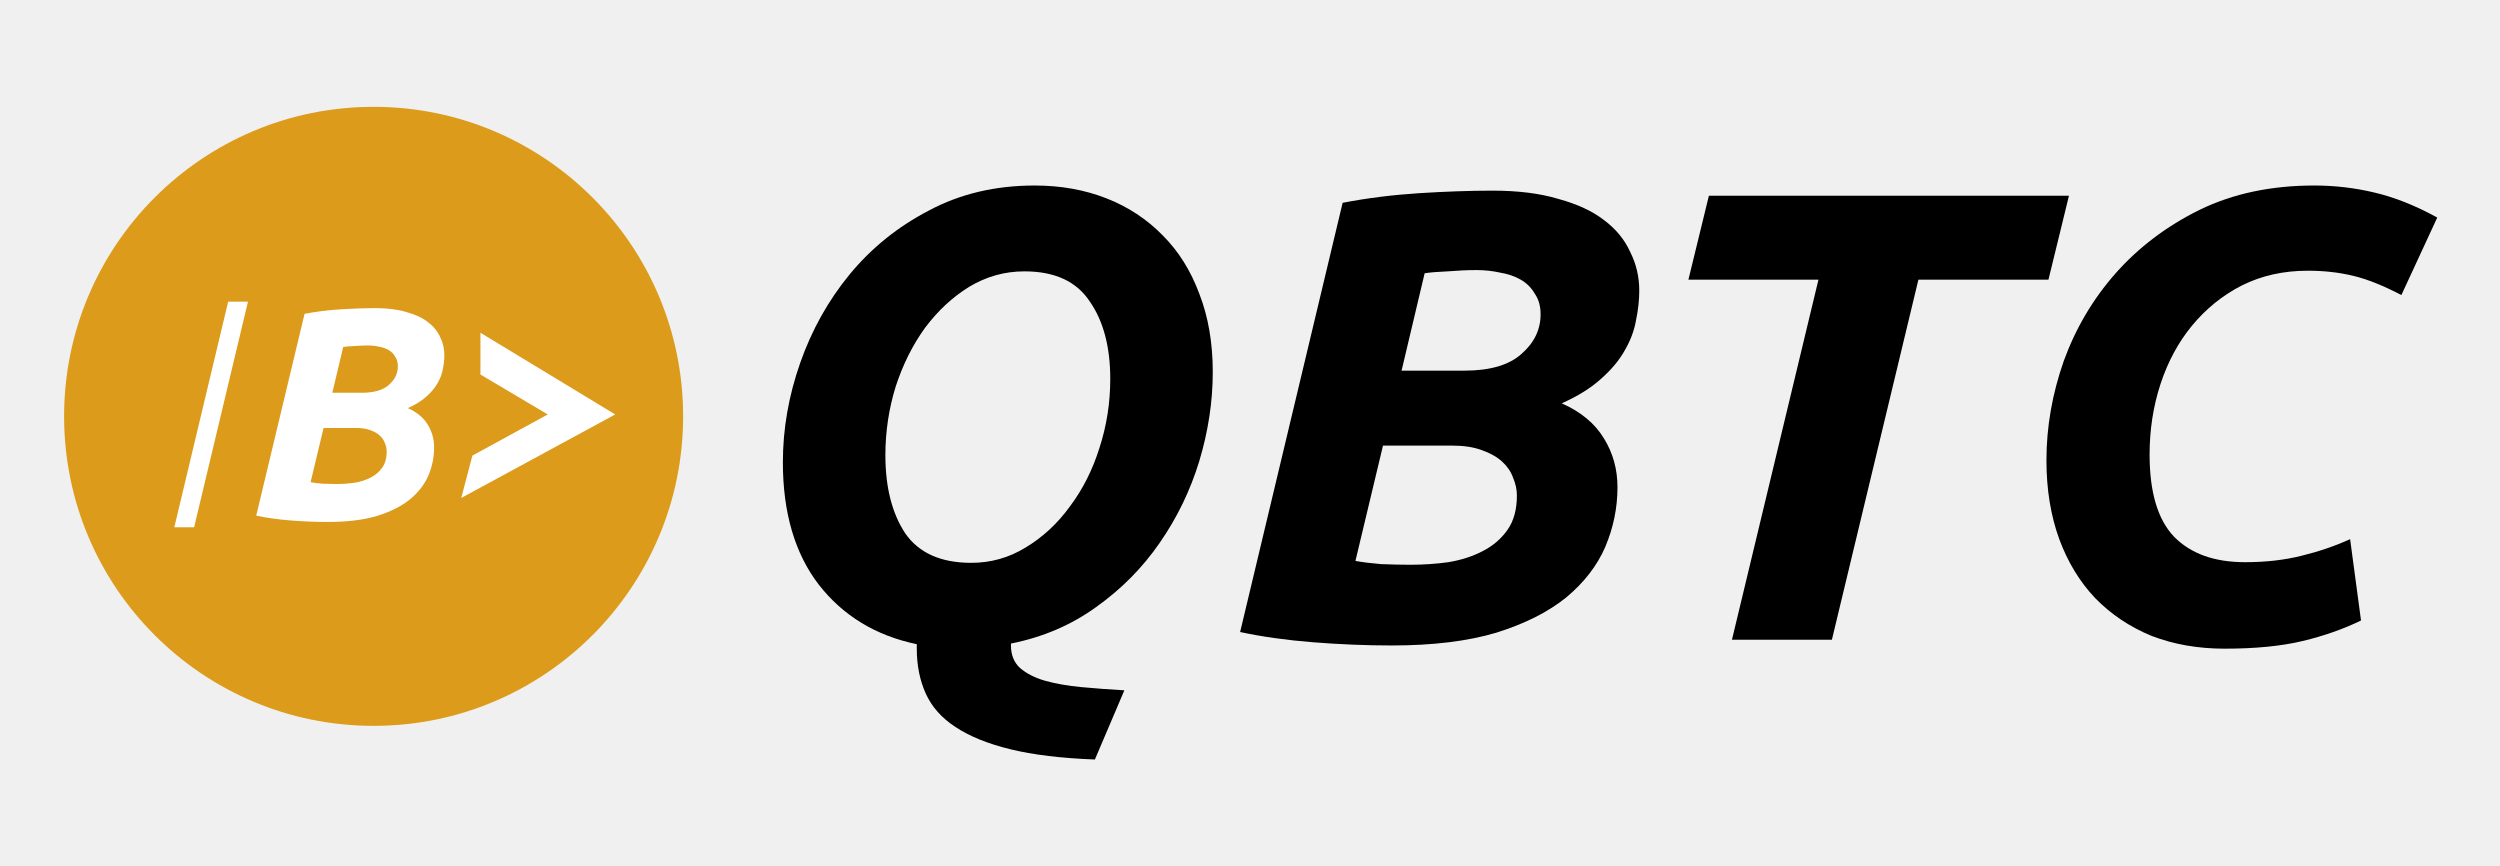
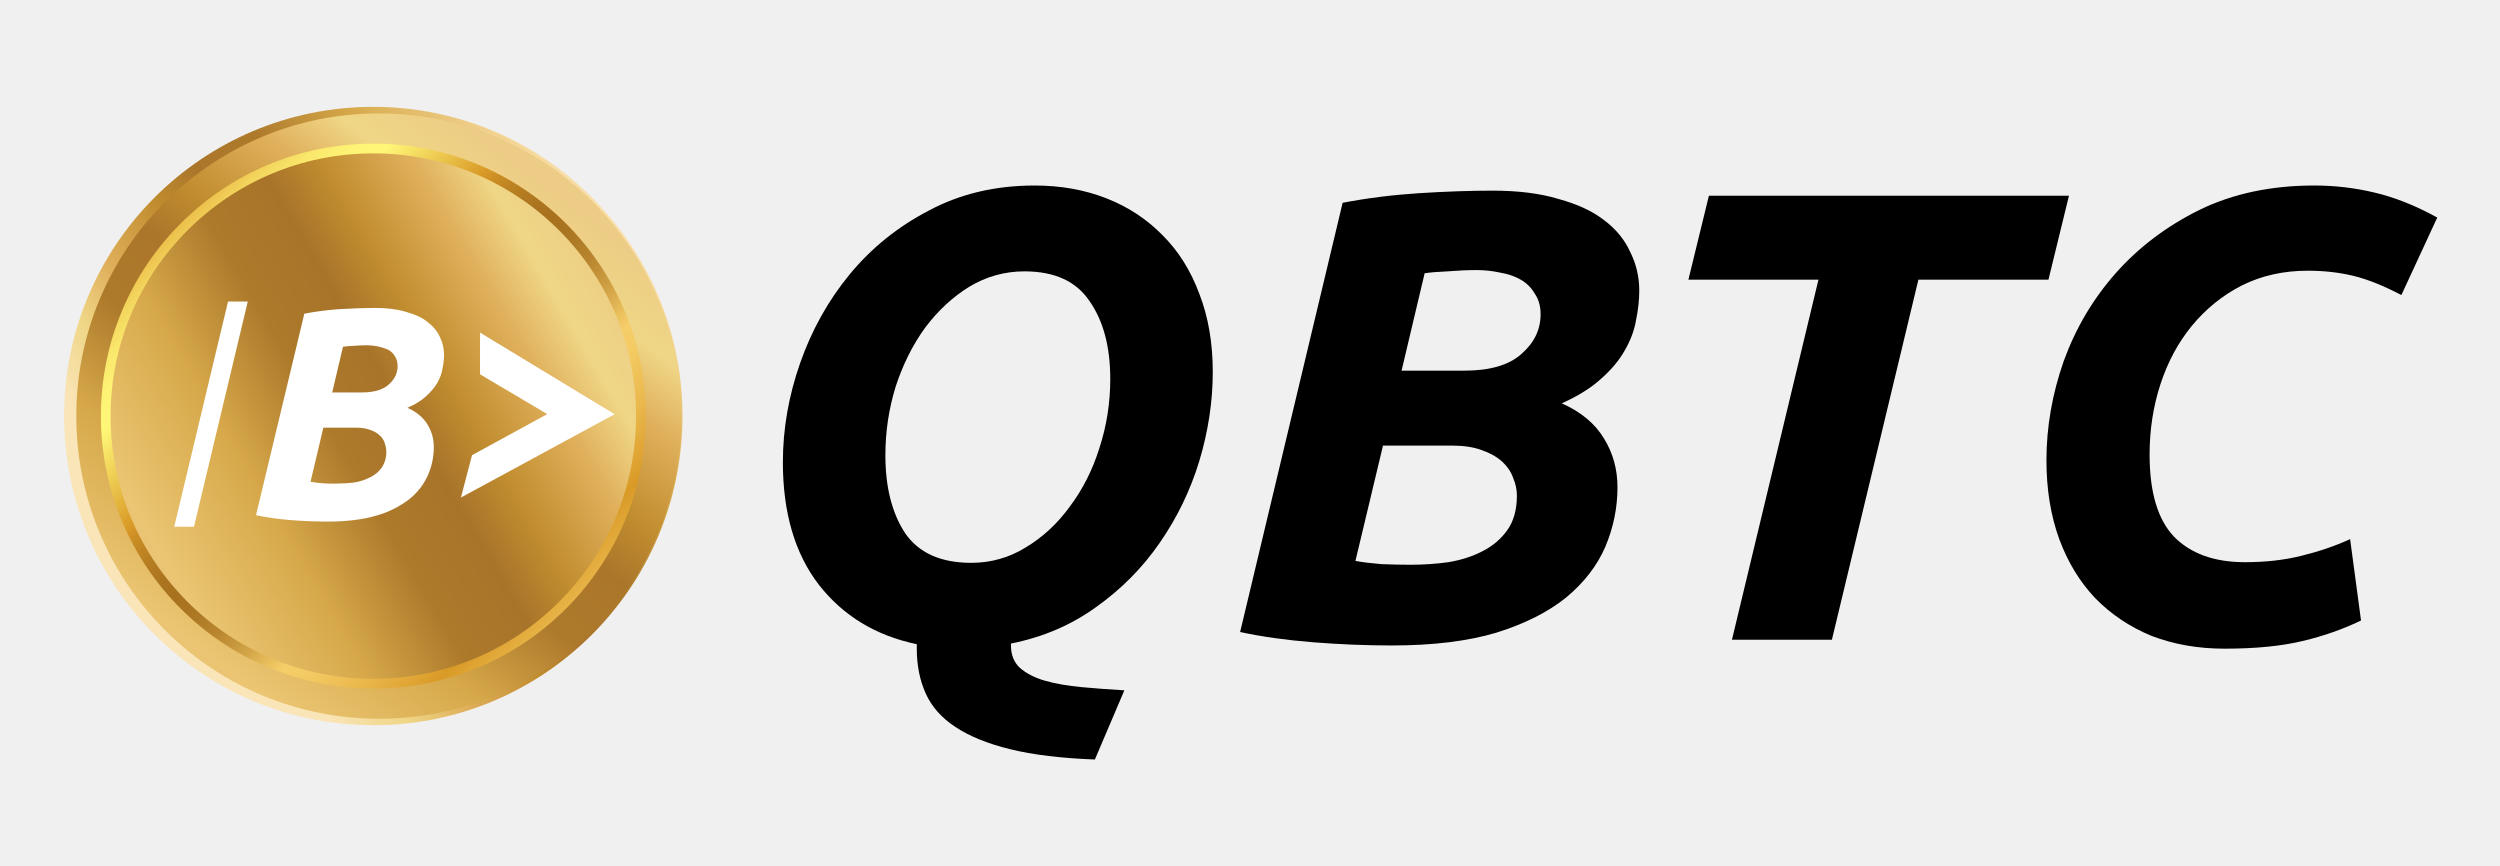
<svg xmlns="http://www.w3.org/2000/svg" width="234" height="81" viewBox="0 0 234 81" fill="none">
  <path d="M102.481 71.09C99.323 70.97 96.685 70.65 94.566 70.13C92.447 69.611 90.728 68.911 89.409 68.032C88.129 67.192 87.21 66.153 86.65 64.914C86.09 63.674 85.811 62.275 85.811 60.716V60.297C81.973 59.497 78.914 57.638 76.635 54.72C74.397 51.802 73.277 47.984 73.277 43.267C73.277 40.149 73.817 37.051 74.896 33.973C75.976 30.895 77.515 28.137 79.514 25.699C81.553 23.22 84.031 21.221 86.95 19.702C89.868 18.143 93.166 17.364 96.844 17.364C99.283 17.364 101.522 17.764 103.561 18.563C105.6 19.363 107.359 20.522 108.838 22.041C110.317 23.52 111.456 25.339 112.256 27.497C113.096 29.656 113.515 32.094 113.515 34.813C113.515 37.571 113.096 40.349 112.256 43.148C111.417 45.906 110.177 48.464 108.538 50.823C106.939 53.141 104.96 55.14 102.601 56.819C100.283 58.498 97.624 59.637 94.626 60.237V60.416C94.626 61.296 94.906 61.995 95.465 62.515C96.065 63.035 96.844 63.435 97.804 63.714C98.803 63.994 99.943 64.194 101.222 64.314C102.501 64.434 103.841 64.534 105.24 64.614L102.481 71.09ZM95.885 25.399C94.046 25.399 92.327 25.878 90.728 26.838C89.169 27.797 87.789 29.076 86.59 30.675C85.431 32.274 84.511 34.113 83.832 36.192C83.192 38.271 82.872 40.409 82.872 42.608C82.872 45.606 83.492 48.044 84.731 49.923C86.01 51.762 88.069 52.681 90.908 52.681C92.747 52.681 94.446 52.202 96.005 51.242C97.604 50.283 98.983 49.004 100.143 47.405C101.342 45.806 102.262 43.987 102.901 41.948C103.581 39.87 103.921 37.711 103.921 35.472C103.921 32.474 103.281 30.056 102.002 28.217C100.762 26.338 98.724 25.399 95.885 25.399Z" fill="black" />
  <path d="M130.287 60.416C127.889 60.416 125.43 60.317 122.911 60.117C120.393 59.917 118.114 59.597 116.075 59.157L125.67 18.983C127.949 18.543 130.327 18.243 132.806 18.083C135.325 17.924 137.623 17.844 139.702 17.844C142.101 17.844 144.16 18.103 145.879 18.623C147.638 19.103 149.057 19.762 150.137 20.602C151.256 21.441 152.076 22.441 152.595 23.6C153.155 24.719 153.435 25.918 153.435 27.198C153.435 28.077 153.335 28.997 153.135 29.956C152.975 30.915 152.615 31.875 152.056 32.834C151.536 33.754 150.796 34.633 149.837 35.472C148.917 36.312 147.698 37.071 146.179 37.751C147.978 38.55 149.297 39.65 150.137 41.049C150.976 42.408 151.396 43.927 151.396 45.606C151.396 47.525 151.016 49.383 150.257 51.182C149.497 52.941 148.278 54.52 146.599 55.919C144.919 57.279 142.741 58.378 140.062 59.217C137.384 60.017 134.125 60.416 130.287 60.416ZM129.448 41.708L126.869 52.502C127.509 52.621 128.309 52.721 129.268 52.801C130.267 52.841 131.187 52.861 132.026 52.861C133.226 52.861 134.405 52.781 135.565 52.621C136.764 52.422 137.823 52.082 138.743 51.602C139.702 51.122 140.482 50.463 141.082 49.623C141.681 48.784 141.981 47.705 141.981 46.385C141.981 45.826 141.861 45.266 141.621 44.706C141.421 44.147 141.082 43.647 140.602 43.208C140.122 42.768 139.482 42.408 138.683 42.128C137.923 41.848 137.004 41.708 135.924 41.708H129.448ZM131.187 34.693H137.064C139.462 34.693 141.241 34.173 142.401 33.134C143.6 32.094 144.2 30.855 144.2 29.416C144.2 28.657 144.02 28.017 143.66 27.497C143.34 26.938 142.901 26.498 142.341 26.178C141.781 25.858 141.142 25.639 140.422 25.519C139.702 25.359 138.963 25.279 138.203 25.279C137.364 25.279 136.464 25.319 135.505 25.399C134.545 25.439 133.826 25.499 133.346 25.579L131.187 34.693Z" fill="black" />
  <path d="M193.654 18.323L191.735 26.178H179.562L171.466 59.877H162.111L170.207 26.178H158.034L159.952 18.323H193.654Z" fill="black" />
  <path d="M220.991 58.078C219.352 58.877 217.533 59.517 215.534 59.997C213.535 60.477 211.096 60.716 208.218 60.716C205.739 60.716 203.46 60.317 201.381 59.517C199.343 58.678 197.584 57.498 196.104 55.979C194.665 54.46 193.546 52.621 192.746 50.463C191.947 48.264 191.547 45.806 191.547 43.087C191.547 39.969 192.087 36.871 193.166 33.793C194.285 30.715 195.904 27.977 198.023 25.579C200.182 23.14 202.801 21.162 205.879 19.642C208.997 18.123 212.575 17.364 216.613 17.364C218.532 17.364 220.411 17.584 222.25 18.023C224.129 18.463 226.088 19.243 228.127 20.362L224.769 27.617C223.09 26.738 221.59 26.138 220.271 25.819C218.952 25.499 217.533 25.339 216.013 25.339C213.735 25.339 211.676 25.799 209.837 26.718C208.038 27.637 206.479 28.896 205.159 30.495C203.88 32.054 202.901 33.873 202.221 35.952C201.541 38.031 201.202 40.229 201.202 42.548C201.202 46.066 201.961 48.624 203.48 50.223C205.039 51.822 207.258 52.621 210.137 52.621C212.056 52.621 213.815 52.422 215.414 52.022C217.053 51.622 218.572 51.102 219.971 50.463L220.991 58.078Z" fill="black" />
-   <rect x="6" y="10" width="57.94" height="57.94" rx="28.97" fill="#DC9B1A" />
-   <path d="M30.682 48.856C29.552 48.856 28.393 48.809 27.206 48.715C26.018 48.621 24.944 48.471 23.983 48.264L28.506 29.375C29.58 29.168 30.701 29.027 31.869 28.952C33.057 28.877 34.14 28.839 35.12 28.839C36.251 28.839 37.221 28.962 38.032 29.206C38.861 29.431 39.53 29.741 40.038 30.136C40.566 30.531 40.952 31.001 41.197 31.546C41.461 32.072 41.593 32.636 41.593 33.237C41.593 33.651 41.546 34.083 41.452 34.534C41.376 34.985 41.207 35.437 40.943 35.888C40.698 36.32 40.349 36.733 39.897 37.128C39.464 37.523 38.889 37.88 38.173 38.199C39.021 38.575 39.643 39.092 40.038 39.75C40.434 40.389 40.632 41.103 40.632 41.893C40.632 42.795 40.453 43.669 40.095 44.514C39.737 45.342 39.162 46.084 38.371 46.742C37.579 47.381 36.552 47.898 35.29 48.292C34.027 48.668 32.491 48.856 30.682 48.856ZM30.287 40.06L29.071 45.135C29.373 45.191 29.75 45.238 30.202 45.276C30.673 45.294 31.106 45.304 31.502 45.304C32.067 45.304 32.623 45.266 33.17 45.191C33.735 45.097 34.234 44.937 34.668 44.712C35.12 44.486 35.488 44.176 35.77 43.782C36.053 43.387 36.194 42.879 36.194 42.259C36.194 41.996 36.138 41.733 36.025 41.47C35.93 41.207 35.77 40.972 35.544 40.765C35.318 40.558 35.017 40.389 34.64 40.257C34.282 40.126 33.848 40.06 33.339 40.06H30.287ZM31.106 36.761H33.876C35.007 36.761 35.846 36.517 36.392 36.029C36.957 35.54 37.24 34.957 37.24 34.281C37.24 33.923 37.155 33.623 36.986 33.378C36.835 33.115 36.628 32.908 36.364 32.758C36.1 32.608 35.798 32.504 35.459 32.448C35.12 32.373 34.772 32.335 34.413 32.335C34.018 32.335 33.594 32.354 33.142 32.392C32.689 32.41 32.35 32.439 32.124 32.476L31.106 36.761Z" fill="white" />
-   <path d="M21.356 28.236H23.21L18.17 49.349H16.316L21.356 28.236Z" fill="white" />
-   <path d="M57.583 38.792L43.173 46.61L44.216 42.644L51.269 38.792L44.969 35.056V31.147L57.583 38.792Z" fill="white" />
+   <g transform="translate(6,10) scale(0.99897)">
+     <path fill="url(#b)" d="M28.97 57.94a28.97 28.97 0 1 0 0-57.94 28.97 28.97 0 0 0 0 57.94" />
+     <path fill="url(#c)" d="M28.97 57.33a28.36 28.36 0 1 0 0-56.71 28.36 28.36 0 0 0 0 56.71" />
+     <path fill="url(#d)" d="M28.97 54.5a25.52 25.52 0 1 0 0-51.05 25.52 25.52 0 0 0 0 51.04" />
+     <path fill="url(#e)" d="M28.97 53.59a24.61 24.61 0 1 0 0-49.23 24.61 24.61 0 0 0 0 49.23" />
+     <path fill="#fff" d="M24.68 38.86a44 44 0 0 1-3.47-.14q-1.8-.15-3.23-.46l4.53-18.88q1.61-.31 3.36-.43 1.78-.1 3.25-.11 1.7 0 2.91.37 1.25.33 2 .93.8.6 1.17 1.4.4.8.4 1.7 0 .61-.15 1.3-.1.67-.5 1.35-.38.64-1.05 1.24-.65.6-1.73 1.07 1.27.57 1.87 1.55.6.96.6 2.14 0 1.36-.55 2.62a6 6 0 0 1-1.72 2.23 9 9 0 0 1-3.08 1.55q-1.9.57-4.6.57m-.4-8.8-1.2 5.07a12 12 0 0 0 2.42.17q.85 0 1.67-.1a5 5 0 0 0 1.5-.49q.68-.33 1.1-.93a2.6 2.6 0 0 0 .25-2.31q-.13-.4-.48-.7-.33-.32-.9-.51-.55-.2-1.3-.2zm.83-3.3h2.77q1.7 0 2.51-.73.85-.73.85-1.75 0-.54-.25-.9a1.6 1.6 0 0 0-.63-.62 5 5 0 0 0-1.95-.42q-.6 0-1.27.05-.67.03-1.02.09zm-9.76-8.52h1.85l-5.04 21.1h-1.85zM51.58 28.8l-14.4 7.81 1.04-3.97 7.05-3.85-6.3-3.73v-3.91z" />
+   </g>
+   <defs>
+     <linearGradient id="b" x1="47.19" x2="4.5" y1="-1.56" y2="33.04" gradientUnits="userSpaceOnUse">
+       <stop offset=".05" stop-color="#fae5bd" />
+       <stop offset=".12" stop-color="#f5d899" />
+       <stop offset=".31" stop-color="#d6a84a" />
+       <stop offset=".46" stop-color="#ad7a2b" />
+       <stop offset=".58" stop-color="#ab762a" />
+       <stop offset=".67" stop-color="#c18d2f" />
+       <stop offset=".8" stop-color="#e0b05c" />
+       <stop offset=".89" stop-color="#efd686" />
+       <stop offset="1" stop-color="#fae5b9" />
+     </linearGradient>
+     <linearGradient id="c" x1="39.85" x2="2.87" y1="2.87" y2="52.64" gradientUnits="userSpaceOnUse">
+       <stop stop-color="#edcc85" />
+       <stop offset=".11" stop-color="#efd686" />
+       <stop offset=".2" stop-color="#e0b05c" />
+       <stop offset=".33" stop-color="#c18d2f" />
+       <stop offset=".42" stop-color="#ab762a" />
+       <stop offset=".54" stop-color="#ad7a2b" />
+       <stop offset=".69" stop-color="#d6a84a" />
+       <stop offset=".88" stop-color="#ebc572" />
+       <stop offset=".95" stop-color="#e6c07a" />
+     </linearGradient>
+     <linearGradient id="d" x1="8.83" x2="49.69" y1="8.83" y2="49.69" gradientUnits="userSpaceOnUse">
+       <stop stop-color="#dc9327" />
+       <stop offset=".04" stop-color="#e8b744" />
+       <stop offset=".08" stop-color="#f2d35b" />
+       <stop offset=".12" stop-color="#f9e76b" />
+       <stop offset=".16" stop-color="#fef375" />
+       <stop offset=".2" stop-color="#fff778" />
+       <stop offset=".28" stop-color="#eac34a" />
+       <stop offset=".34" stop-color="#d99a26" />
+       <stop offset=".36" stop-color="#cb8e24" />
+       <stop offset=".4" stop-color="#b77e21" />
+       <stop offset=".44" stop-color="#ab741f" />
+       <stop offset=".47" stop-color="#a7711e" />
+       <stop offset=".51" stop-color="#ab7622" />
+       <stop offset=".56" stop-color="#b8852e" />
+       <stop offset=".61" stop-color="#cd9e42" />
+       <stop offset=".66" stop-color="#ebc15e" />
+       <stop offset=".68" stop-color="#f6ce69" />
+       <stop offset=".72" stop-color="#f3c962" />
+       <stop offset=".78" stop-color="#ebba4f" />
+       <stop offset=".85" stop-color="#dea231" />
+       <stop offset=".87" stop-color="#d99a26" />
+       <stop offset="1" stop-color="#f6ce69" />
+     </linearGradient>
+     <linearGradient id="e" x1="52.35" x2="2.9" y1="15.98" y2="44.82" gradientUnits="userSpaceOnUse">
+       <stop stop-color="#edcc85" />
+       <stop offset=".11" stop-color="#efd686" />
+       <stop offset=".2" stop-color="#e0b05c" />
+       <stop offset=".33" stop-color="#c18d2f" />
+       <stop offset=".42" stop-color="#a8742a" />
+       <stop offset=".54" stop-color="#ad7a2b" />
+       <stop offset=".69" stop-color="#d6a84a" />
+       <stop offset=".88" stop-color="#ebc572" />
+       <stop offset=".95" stop-color="#e6c07a" />
+     </linearGradient>
+   </defs>
</svg>
